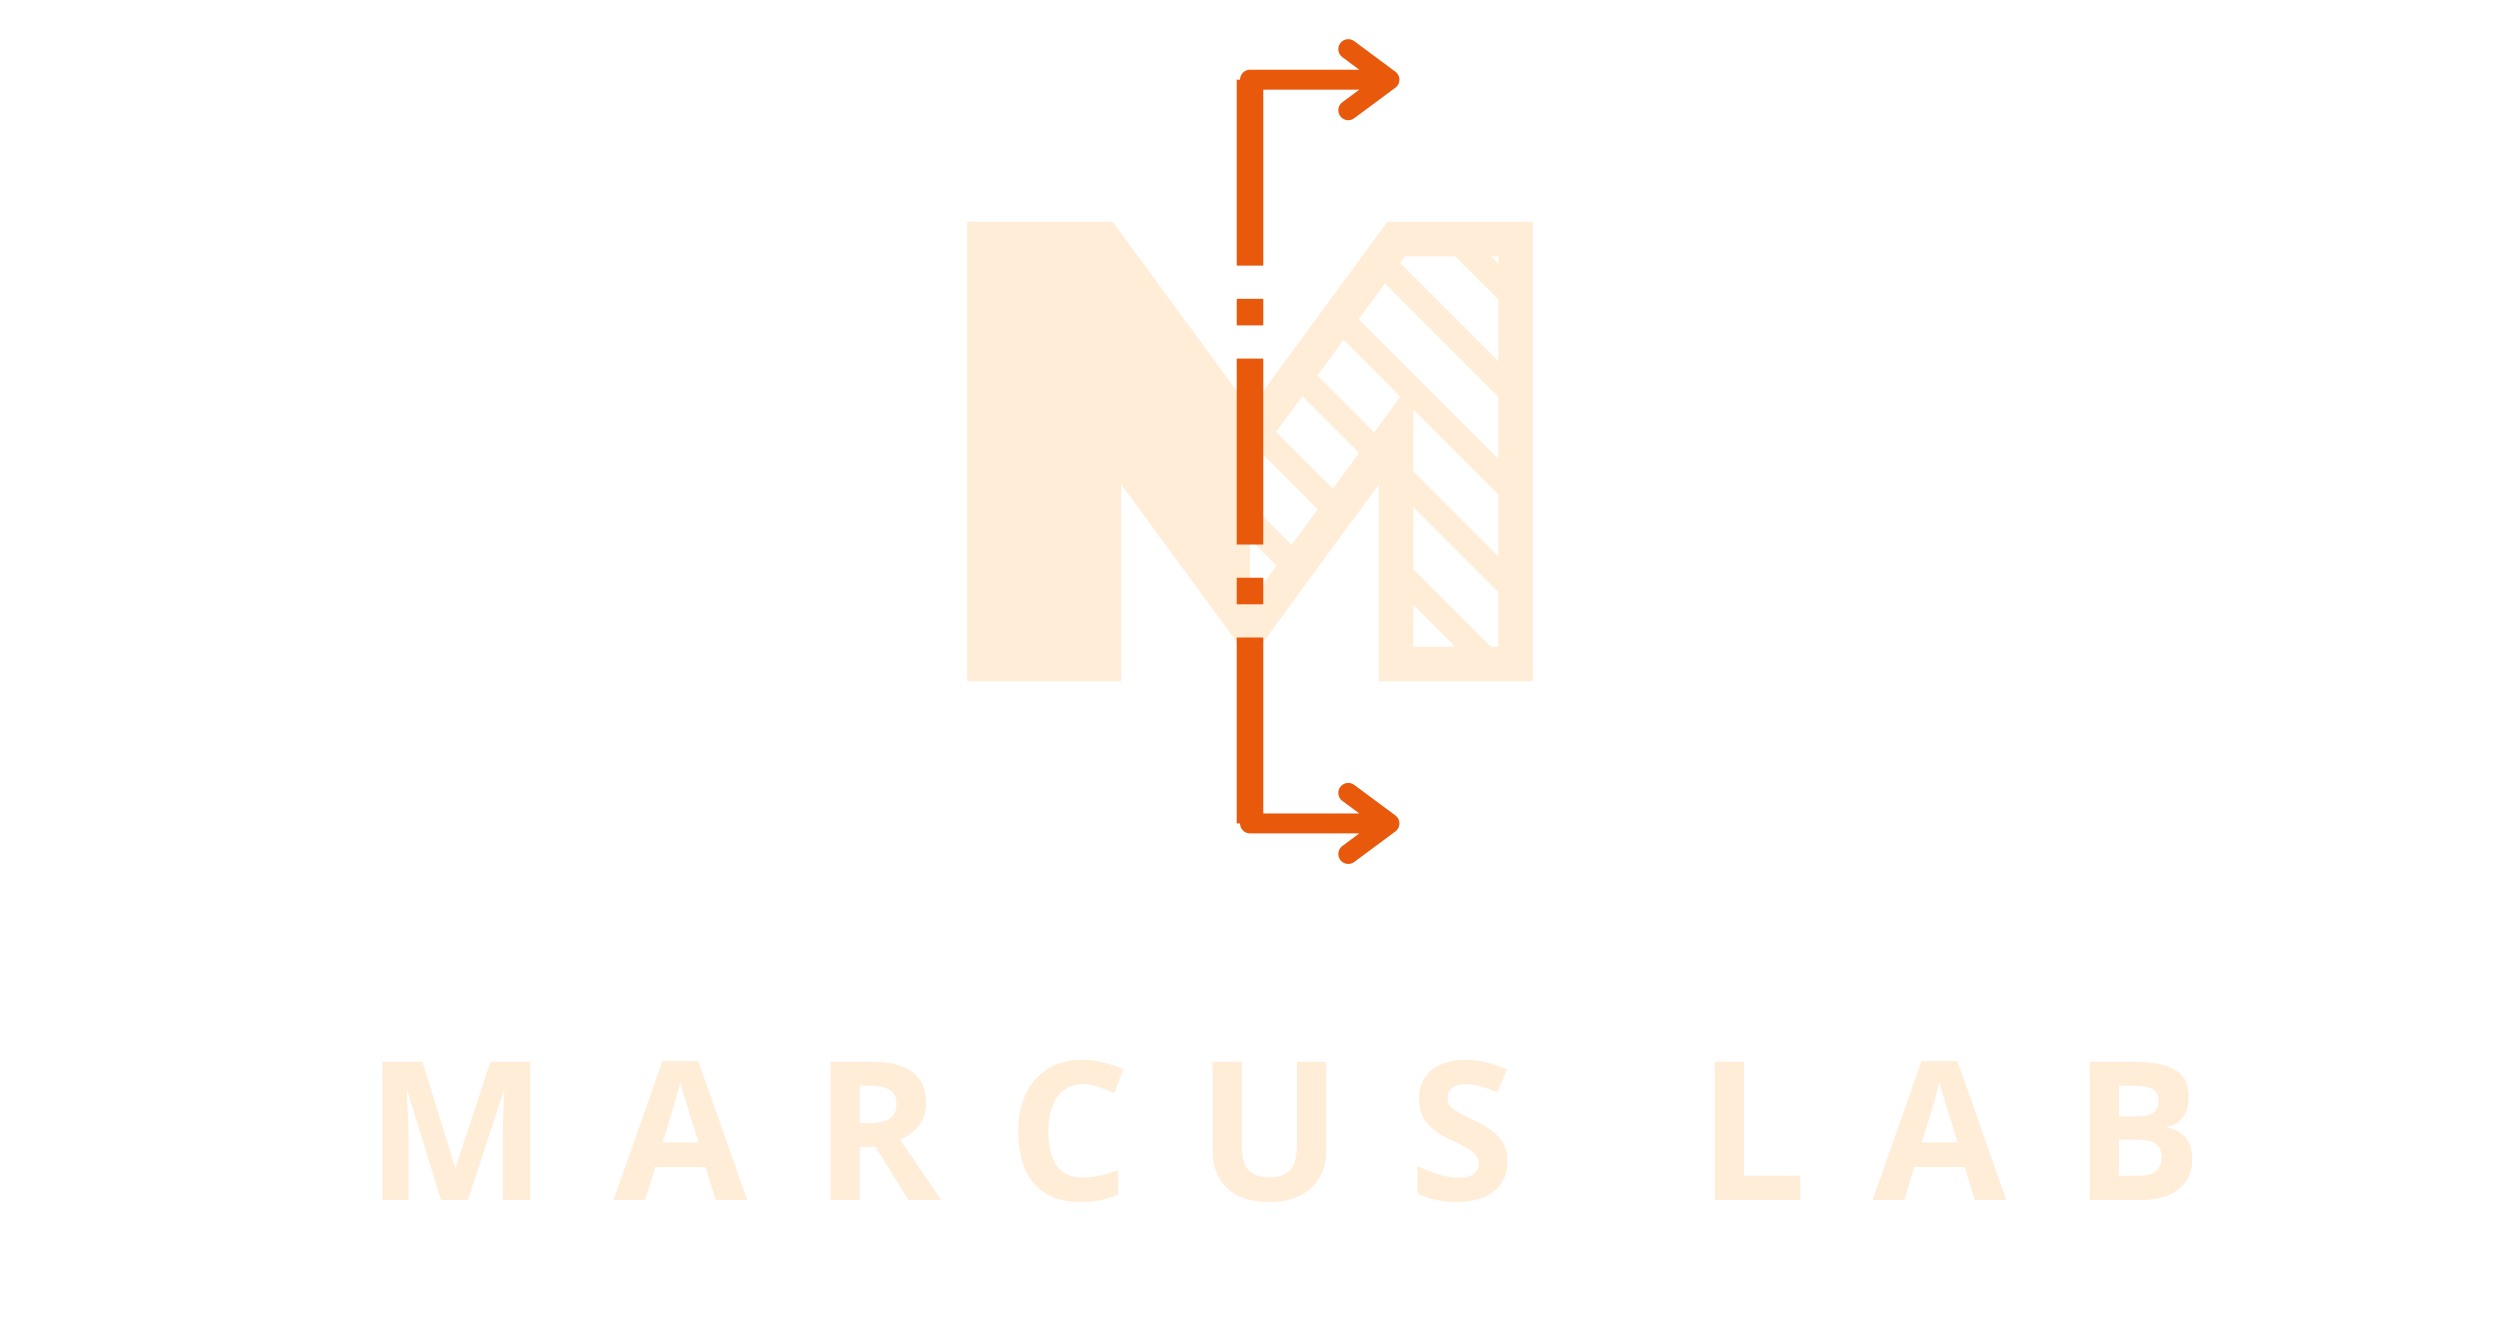
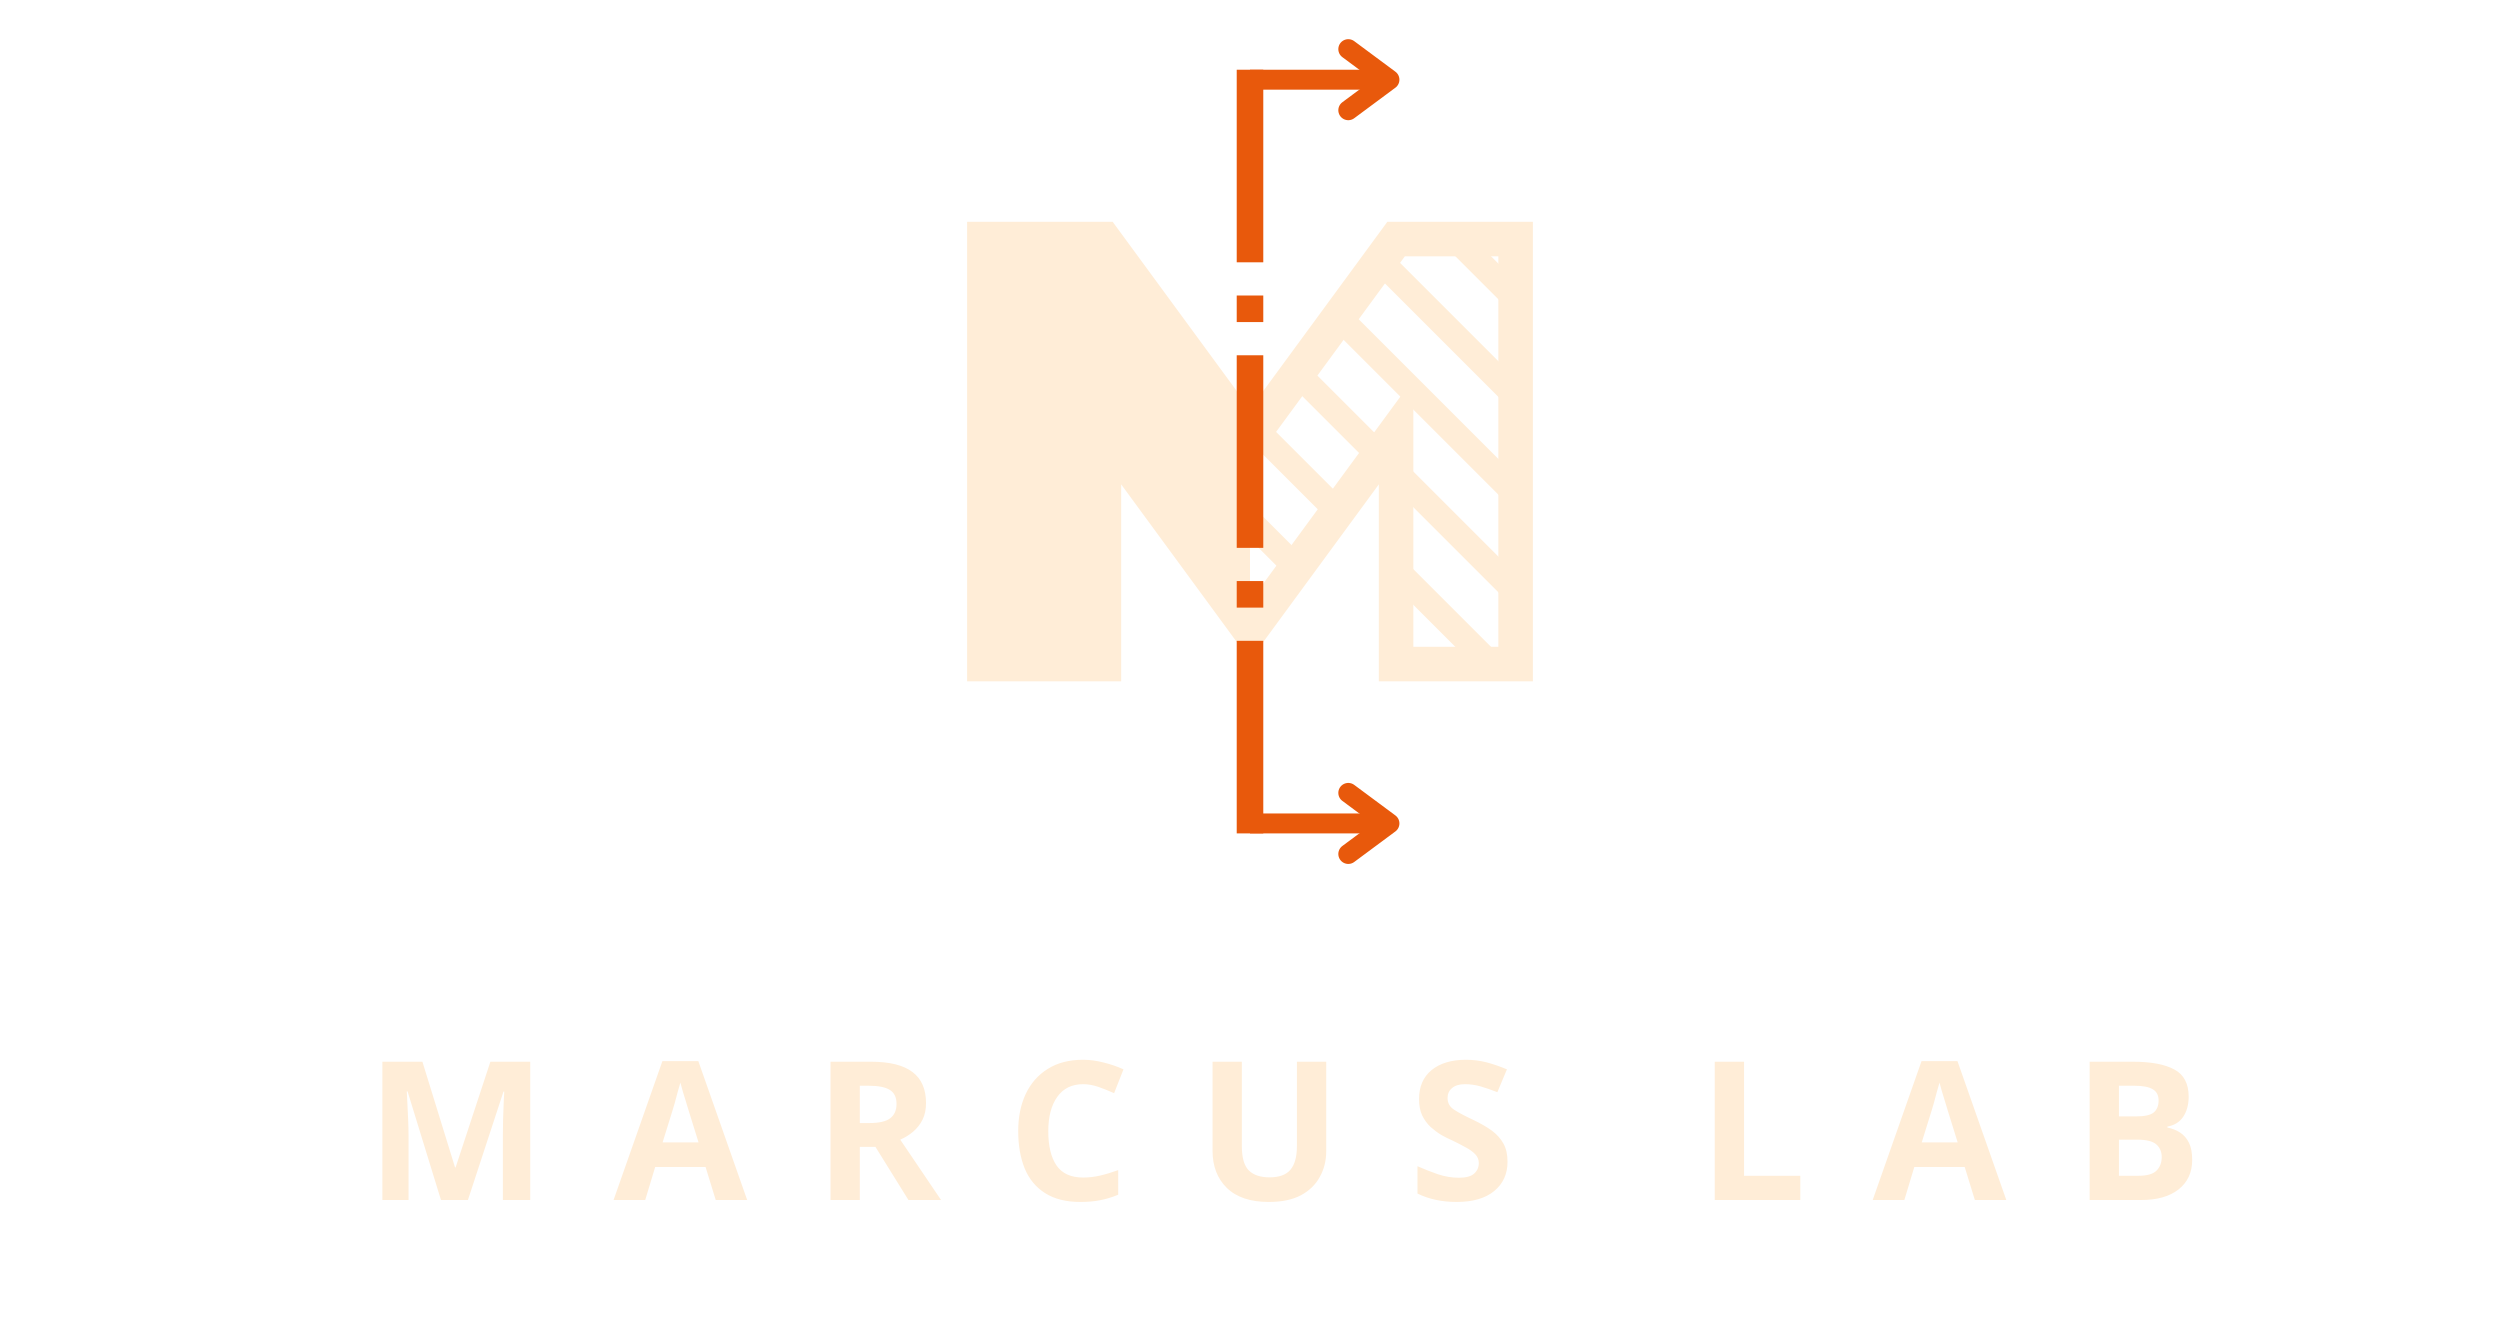
<svg xmlns="http://www.w3.org/2000/svg" viewBox="0 0 200 106" width="200" height="106" role="img" aria-label="Marcus Lab">
  <svg x="66" y="0" width="68" height="72.25" viewBox="0 -2 64 68">
    <defs>
      <clipPath id="ml">
        <rect x="0" y="0" width="32" height="64" />
      </clipPath>
      <clipPath id="mr">
        <rect x="32" y="0" width="32" height="64" />
      </clipPath>
      <clipPath id="mo">
        <polygon points="12,16 21,16 32,31 43,16 52,16 52,48 43,48 43,30.5 32,45.5 21,30.5 21,48 12,48" />
      </clipPath>
    </defs>
    <polygon points="12,16 21,16 32,31 43,16 52,16 52,48 43,48 43,30.5 32,45.5 21,30.5 21,48 12,48" fill="#ffedd7" clip-path="url(#ml)" />
    <g clip-path="url(#mr)">
      <g clip-path="url(#mo)" fill="none" stroke="#ffedd7" stroke-width="1.9">
        <path d="M-64.09 0 L-0.09 64" />
        <path d="M-56.74 0 L7.26 64" />
        <path d="M-49.38 0 L14.62 64" />
        <path d="M-42.03 0 L21.97 64" />
        <path d="M-34.67 0 L29.33 64" />
        <path d="M-27.32 0 L36.68 64" />
        <path d="M-19.97 0 L44.03 64" />
        <path d="M-12.61 0 L51.39 64" />
        <path d="M-5.26 0 L58.74 64" />
        <path d="M2.10 0 L66.10 64" />
        <path d="M9.45 0 L73.45 64" />
        <path d="M16.80 0 L80.80 64" />
        <path d="M24.16 0 L88.16 64" />
        <path d="M31.51 0 L95.51 64" />
        <path d="M38.87 0 L102.87 64" />
        <path d="M46.22 0 L110.22 64" />
        <path d="M53.57 0 L117.57 64" />
        <path d="M60.93 0 L124.93 64" />
      </g>
    </g>
    <polygon points="12,16 21,16 32,31 43,16 52,16 52,48 43,48 43,30.5 32,45.5 21,30.5 21,48 12,48" fill="none" stroke="#ffedd7" stroke-width="2.6" stroke-linejoin="miter" />
-     <path d="M32 4 V60" fill="none" stroke="#e8590c" stroke-width="2" stroke-dasharray="14 2.5 2 2.5" />
+     <path d="M32 3.25 V60.75" fill="none" stroke="#e8590c" stroke-width="2" stroke-dasharray="14.5 2.5 2 2.5" />
    <g fill="none" stroke="#e8590c" stroke-width="1.5" stroke-linecap="round" stroke-linejoin="round">
-       <path d="M32 4 H42 M39.4 1.7 L42.5 4 L39.4 6.3" />
-       <path d="M32 60 H42 M39.4 57.7 L42.5 60 L39.4 62.3" />
+       <path d="M32 4 H42" stroke-linecap="butt" />
+       <path d="M39.4 1.7 L42.5 4 L39.4 6.3" />
+       <path d="M32 60 H42" stroke-linecap="butt" />
+       <path d="M39.4 57.7 L42.5 60 L39.4 62.3" />
    </g>
  </svg>
  <text x="102.7" y="96" text-anchor="middle" font-family="Outfit, system-ui, sans-serif" font-weight="700" font-size="15.5" letter-spacing="5.27" fill="#ffedd7">MARCUS LAB</text>
</svg>
